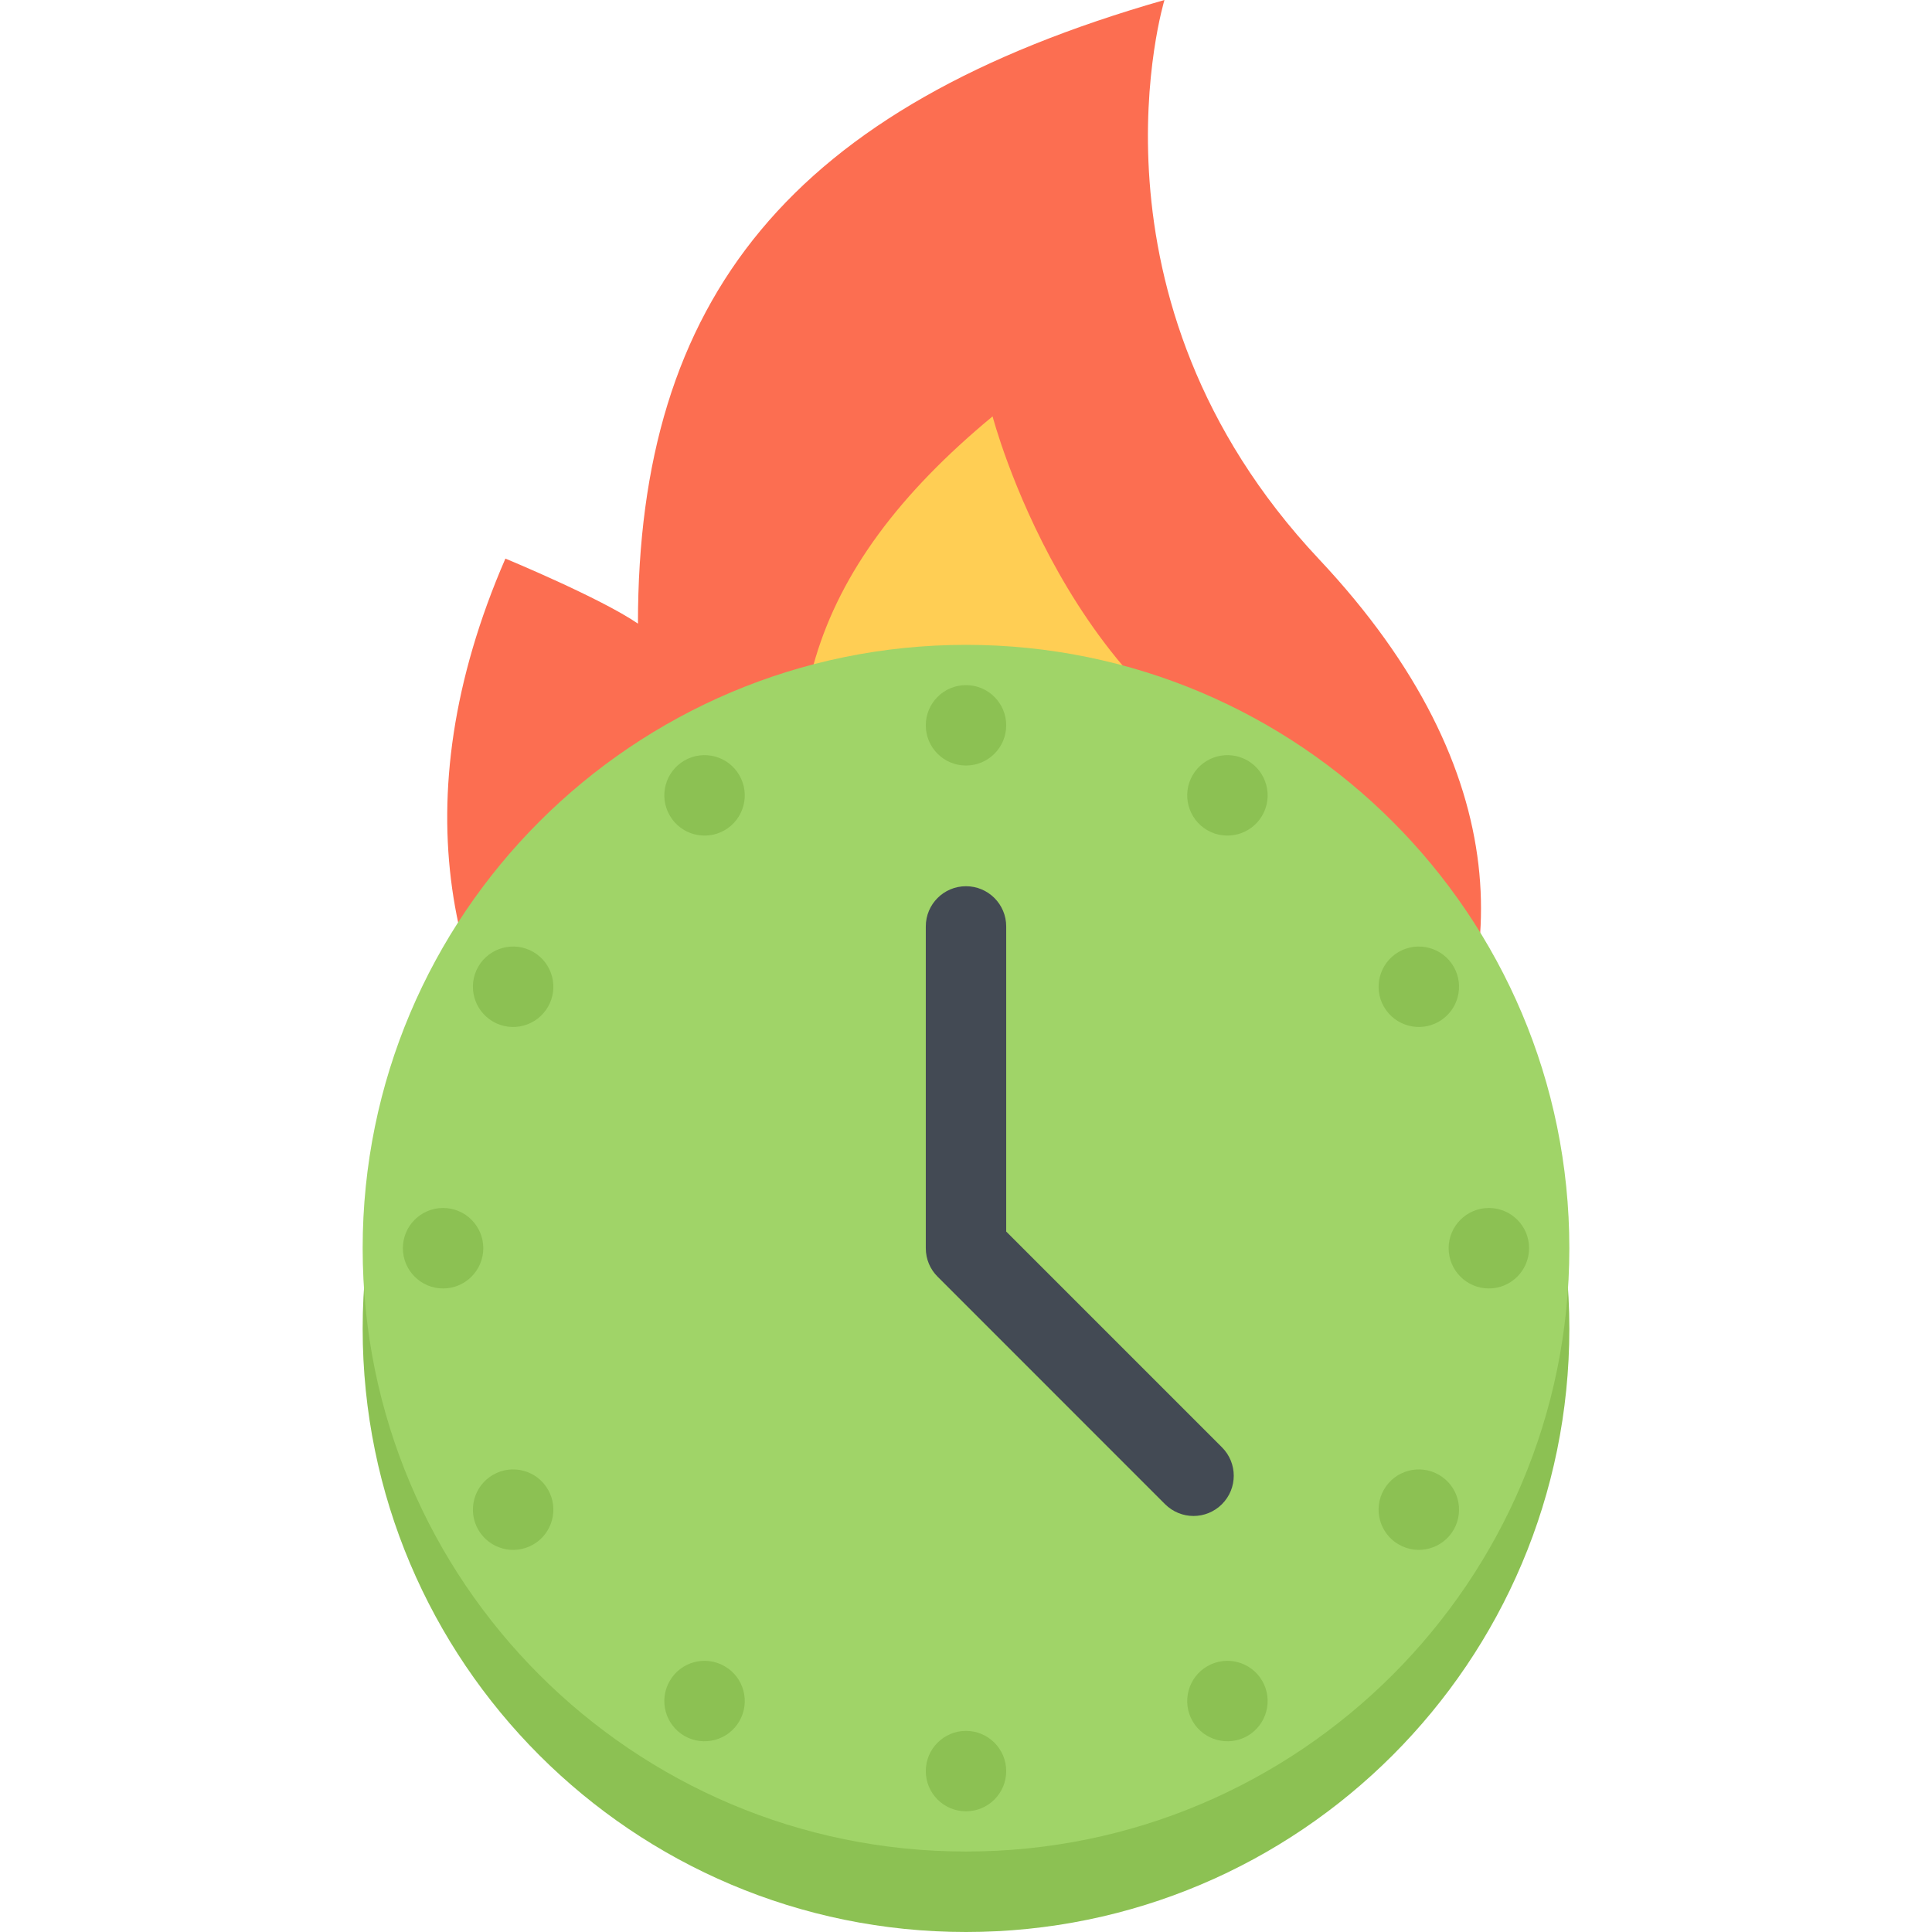
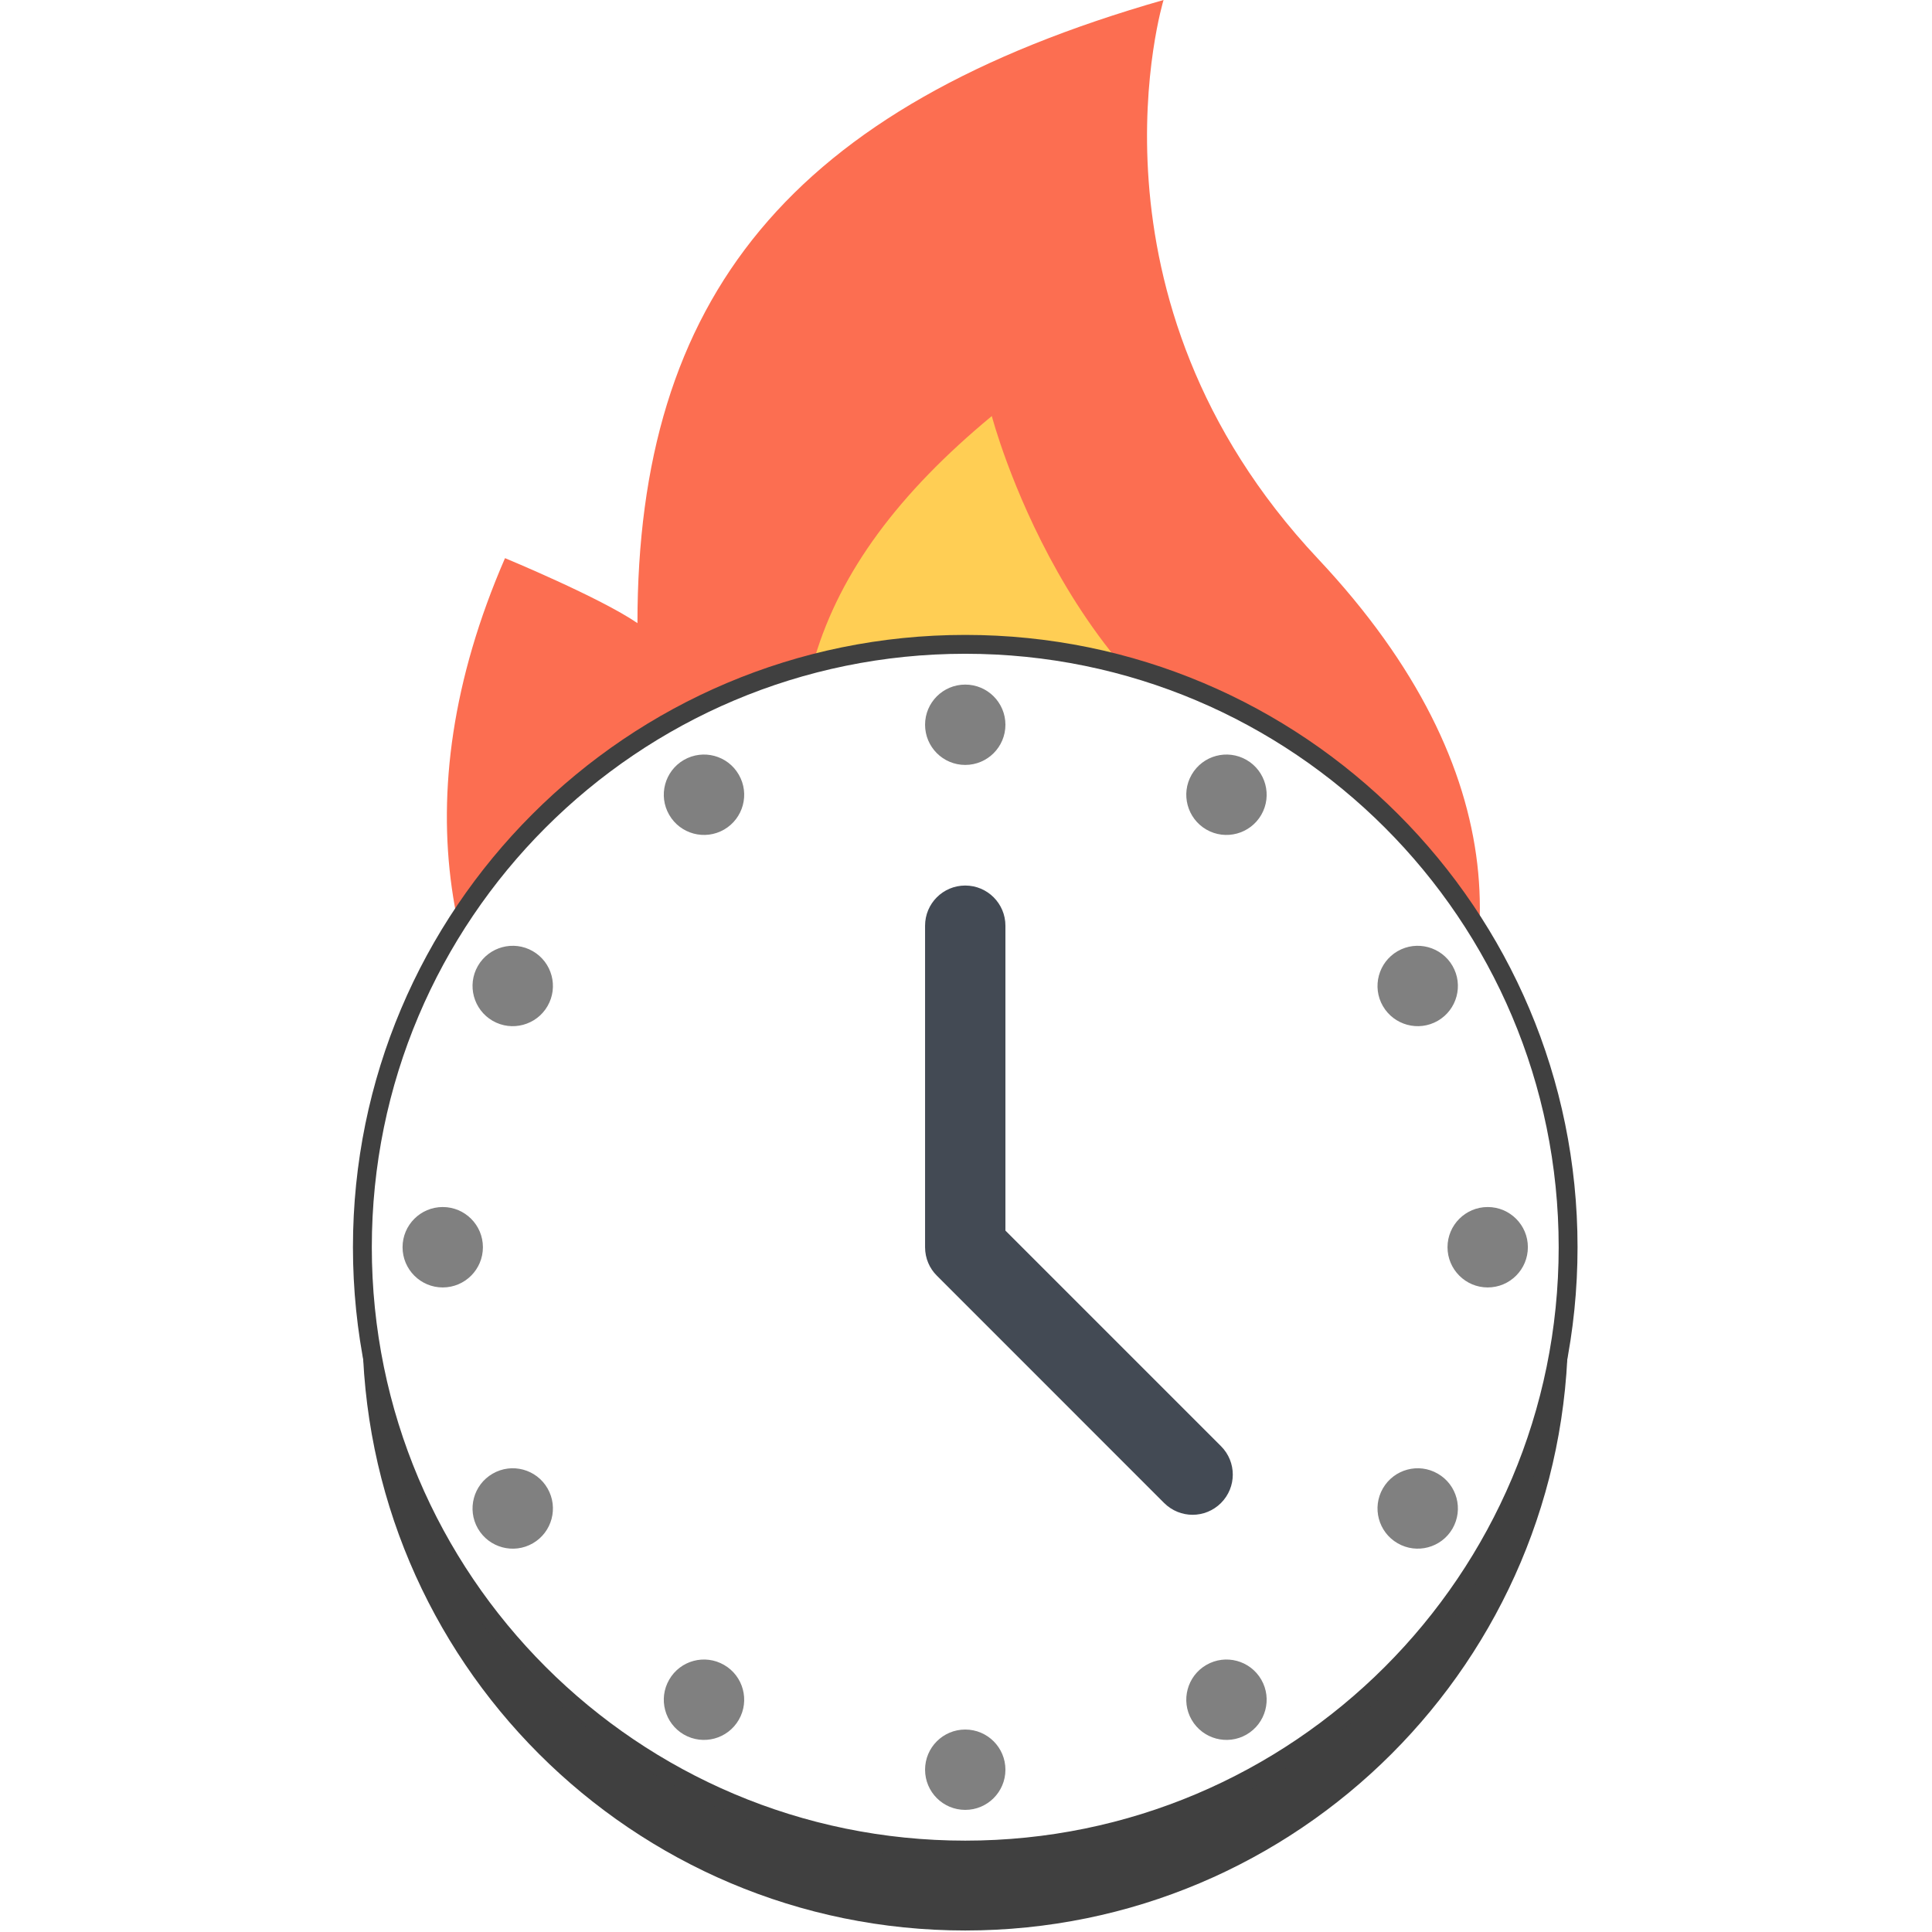
- <svg xmlns="http://www.w3.org/2000/svg" version="1.1" id="Layer_1" x="0px" y="0px" viewBox="0 0 511.6 511.6" style="enable-background:new 0 0 511.6 511.6;" xml:space="preserve">
-   <path style="fill:#FC6E51;" d="M349.274,148.071C284.215,78.845,308.353,0,308.353,0c-99.126,28.321-139.422,79.141-139.422,165.137  c-9.898-6.792-35.098-17.222-35.098-17.222C77.627,277.283,187.369,357.97,267.557,359.61c1.045,0.016,2.107,0.031,3.169,0.031  C338.75,359.641,455.769,261.389,349.274,148.071z" />
-   <path style="fill:#FFCE54;" d="M341.936,208.243c-58.813-20.234-79.095-97.985-79.095-97.985  c-49.383,40.874-61.639,83.091-42.17,139.922c-7.807-0.922-13.755-0.969-13.755-0.969L341.936,208.243z" />
-   <path style="fill:#8CC153;" d="M415.566,351.834c0,88.229-71.538,159.766-159.766,159.766c-88.243,0-159.766-71.537-159.766-159.766  c0-88.243,71.522-159.766,159.766-159.766C344.028,192.069,415.566,263.591,415.566,351.834z" />
-   <path style="fill:#A0D468;" d="M415.566,330.523c0,88.244-71.538,159.766-159.766,159.766c-88.243,0-159.766-71.521-159.766-159.766  c0-88.228,71.522-159.766,159.766-159.766C344.028,170.757,415.566,242.295,415.566,330.523z" />
-   <g>
-     <path style="fill:#8CC153;" d="M255.8,181.421c-5.886,0-10.647,4.762-10.647,10.647s4.762,10.648,10.647,10.648   c5.87,0,10.647-4.763,10.647-10.648S261.67,181.421,255.8,181.421z" />
-     <path style="fill:#8CC153;" d="M255.8,458.345c-5.886,0-10.647,4.762-10.647,10.647c0,5.887,4.762,10.648,10.647,10.648   c5.87,0,10.647-4.762,10.647-10.648C266.447,463.107,261.67,458.345,255.8,458.345z" />
-     <path style="fill:#8CC153;" d="M181.234,201.39c-5.09,2.95-6.839,9.461-3.888,14.551c2.936,5.09,9.445,6.839,14.551,3.903   c5.09-2.951,6.839-9.462,3.888-14.551C192.849,200.188,186.339,198.454,181.234,201.39z" />
-     <path style="fill:#8CC153;" d="M319.703,441.218c-5.09,2.935-6.839,9.461-3.903,14.551c2.95,5.09,9.462,6.839,14.551,3.903   c5.09-2.951,6.839-9.462,3.903-14.551C331.303,440.016,324.793,438.282,319.703,441.218z" />
-     <path style="fill:#8CC153;" d="M141.202,252.069c-5.09-2.936-11.601-1.187-14.552,3.903c-2.935,5.09-1.187,11.601,3.903,14.551   c5.09,2.936,11.616,1.187,14.552-3.903C148.04,261.529,146.308,255.02,141.202,252.069z" />
-     <path style="fill:#8CC153;" d="M381.029,390.538c-5.089-2.95-11.6-1.202-14.551,3.903c-2.936,5.09-1.186,11.601,3.903,14.535   c5.09,2.951,11.616,1.202,14.552-3.887C387.868,400,386.135,393.474,381.029,390.538z" />
-     <path style="fill:#8CC153;" d="M117.33,319.875c-5.886,0-10.648,4.777-10.648,10.647c0,5.886,4.763,10.664,10.648,10.664   s10.647-4.778,10.647-10.664C127.978,324.653,123.216,319.875,117.33,319.875z" />
-     <path style="fill:#8CC153;" d="M394.254,319.875c-5.87,0-10.648,4.777-10.648,10.647c0,5.886,4.778,10.664,10.648,10.664   c5.887,0,10.648-4.778,10.648-10.664C404.918,324.653,400.141,319.875,394.254,319.875z" />
-     <path style="fill:#8CC153;" d="M130.554,390.538c-5.09,2.936-6.838,9.446-3.903,14.552c2.951,5.089,9.462,6.838,14.552,3.902   c5.105-2.95,6.838-9.461,3.903-14.551C142.17,389.336,135.644,387.588,130.554,390.538z" />
-     <path style="fill:#8CC153;" d="M381.029,270.523c5.105-2.95,6.839-9.461,3.904-14.551c-2.936-5.09-9.462-6.839-14.552-3.903   c-5.089,2.951-6.839,9.461-3.903,14.551C369.43,271.709,375.941,273.458,381.029,270.523z" />
-     <path style="fill:#8CC153;" d="M191.881,441.218c-5.09-2.936-11.6-1.202-14.535,3.903c-2.951,5.089-1.202,11.6,3.888,14.551   c5.105,2.936,11.615,1.187,14.551-3.903C198.736,450.679,196.987,444.153,191.881,441.218z" />
-     <path style="fill:#8CC153;" d="M319.703,219.844c5.09,2.936,11.6,1.187,14.551-3.903c2.936-5.09,1.187-11.601-3.903-14.551   c-5.089-2.936-11.601-1.202-14.551,3.903C312.864,210.382,314.613,216.893,319.703,219.844z" />
+ <svg xmlns="http://www.w3.org/2000/svg" version="1.1" id="watch" viewBox="0 0 512 512" width="512" height="512">
+   <line style="stroke: rgb(0, 0, 0); stroke-width: 5px; stroke-linecap: round;" x1="234.663" y1="247.746" x2="234.663" y2="201.746" />
+   <line style="stroke: rgb(0, 0, 0); stroke-width: 5px; stroke-linecap: round;" x1="260.987" y1="288.992" x2="260.993" y2="230.992" transform="matrix(-0.422618, 0.906308, -0.906308, -0.422618, 606.9219, 133.332)" />
+   <path style="fill:#FC6E51;" d="M 349.274 148.071 C 284.215 78.845 308.353 0 308.353 0 C 209.227 28.321 168.931 79.141 168.931 165.137 C 159.033 158.345 133.833 147.915 133.833 147.915 C 77.627 277.283 187.369 357.97 267.557 359.61 C 268.602 359.626 269.664 359.641 270.726 359.641 C 338.75 359.641 455.769 261.389 349.274 148.071 Z" />
+   <path style="fill:#FFCE54;" d="M 341.936 208.243 C 283.123 188.009 262.841 110.258 262.841 110.258 C 213.458 151.132 201.202 193.349 220.671 250.18 C 212.864 249.258 206.916 249.211 206.916 249.211 L 341.936 208.243 Z" />
+   <path style="fill:#404040;" d="M 415.566 351.834 C 415.566 440.063 344.028 511.6 255.8 511.6 C 167.557 511.6 96.034 440.063 96.034 351.834 C 96.034 263.591 167.556 192.068 255.8 192.068 C 344.028 192.069 415.566 263.591 415.566 351.834 Z" />
+   <path style="fill: rgb(255, 255, 255); stroke-width: 5px; stroke: rgb(64, 64, 64);" d="M 415.566 330.523 C 415.566 418.767 344.028 490.289 255.8 490.289 C 167.557 490.289 96.034 418.768 96.034 330.523 C 96.034 242.295 167.556 170.757 255.8 170.757 C 344.028 170.757 415.566 242.295 415.566 330.523 Z" />
+   <g transform="matrix(1, 0, 0, 1, 0, 0.000343)">
+     <path style="fill:#808080;" d="M255.8,181.421c-5.886,0-10.647,4.762-10.647,10.647s4.762,10.648,10.647,10.648   c5.87,0,10.647-4.763,10.647-10.648S261.67,181.421,255.8,181.421z" />
+     <path style="fill:#808080;" d="M255.8,458.345c-5.886,0-10.647,4.762-10.647,10.647c0,5.887,4.762,10.648,10.647,10.648   c5.87,0,10.647-4.762,10.647-10.648C266.447,463.107,261.67,458.345,255.8,458.345z" />
+     <path style="fill:#808080;" d="M181.234,201.39c-5.09,2.95-6.839,9.461-3.888,14.551c2.936,5.09,9.445,6.839,14.551,3.903   c5.09-2.951,6.839-9.462,3.888-14.551C192.849,200.188,186.339,198.454,181.234,201.39z" />
+     <path style="fill:#808080;" d="M319.703,441.218c-5.09,2.935-6.839,9.461-3.903,14.551c2.95,5.09,9.462,6.839,14.551,3.903   c5.09-2.951,6.839-9.462,3.903-14.551C331.303,440.016,324.793,438.282,319.703,441.218z" />
+     <path style="fill:#808080;" d="M141.202,252.069c-5.09-2.936-11.601-1.187-14.552,3.903c-2.935,5.09-1.187,11.601,3.903,14.551   c5.09,2.936,11.616,1.187,14.552-3.903C148.04,261.529,146.308,255.02,141.202,252.069z" />
+     <path style="fill:#808080;" d="M381.029,390.538c-5.089-2.95-11.6-1.202-14.551,3.903c-2.936,5.09-1.186,11.601,3.903,14.535   c5.09,2.951,11.616,1.202,14.552-3.887C387.868,400,386.135,393.474,381.029,390.538z" />
+     <path style="fill:#808080;" d="M117.33,319.875c-5.886,0-10.648,4.777-10.648,10.647c0,5.886,4.763,10.664,10.648,10.664   s10.647-4.778,10.647-10.664C127.978,324.653,123.216,319.875,117.33,319.875z" />
+     <path style="fill:#808080;" d="M394.254,319.875c-5.87,0-10.648,4.777-10.648,10.647c0,5.886,4.778,10.664,10.648,10.664   c5.887,0,10.648-4.778,10.648-10.664C404.918,324.653,400.141,319.875,394.254,319.875z" />
+     <path style="fill:#808080;" d="M130.554,390.538c-5.09,2.936-6.838,9.446-3.903,14.552c2.951,5.089,9.462,6.838,14.552,3.902   c5.105-2.95,6.838-9.461,3.903-14.551C142.17,389.336,135.644,387.588,130.554,390.538z" />
+     <path style="fill:#808080;" d="M381.029,270.523c5.105-2.95,6.839-9.461,3.904-14.551c-2.936-5.09-9.462-6.839-14.552-3.903   c-5.089,2.951-6.839,9.461-3.903,14.551C369.43,271.709,375.941,273.458,381.029,270.523z" />
+     <path style="fill:#808080;" d="M191.881,441.218c-5.09-2.936-11.6-1.202-14.535,3.903c-2.951,5.089-1.202,11.6,3.888,14.551   c5.105,2.936,11.615,1.187,14.551-3.903C198.736,450.679,196.987,444.153,191.881,441.218z" />
+     <path style="fill:#808080;" d="M319.703,219.844c5.09,2.936,11.6,1.187,14.551-3.903c2.936-5.09,1.187-11.601-3.903-14.551   c-5.089-2.936-11.601-1.202-14.551,3.903C312.864,210.382,314.613,216.893,319.703,219.844z" />
  </g>
-   <path style="fill:#434A54;" d="M323.574,383.247l-57.127-57.127v-80.797c0-5.886-4.777-10.647-10.647-10.647  c-5.886,0-10.647,4.762-10.647,10.647v85.199c0,2.951,1.187,5.621,3.122,7.541l60.233,60.25c2.093,2.076,4.81,3.122,7.541,3.122  c2.717,0,5.449-1.046,7.525-3.122C327.744,394.145,327.744,387.416,323.574,383.247z" />
-   <g>
- </g>
-   <g>
- </g>
-   <g>
- </g>
-   <g>
- </g>
-   <g>
- </g>
-   <g>
- </g>
-   <g>
- </g>
-   <g>
- </g>
-   <g>
- </g>
-   <g>
- </g>
-   <g>
- </g>
-   <g>
- </g>
-   <g>
- </g>
-   <g>
- </g>
-   <g>
- </g>
+   <path style="fill:#434A54;" d="M 323.574 383.247 L 266.447 326.12 L 266.447 245.323 C 266.447 239.437 261.67 234.676 255.8 234.676 C 249.914 234.676 245.153 239.438 245.153 245.323 L 245.153 330.522 C 245.153 333.473 246.34 336.143 248.275 338.063 L 308.508 398.313 C 310.601 400.389 313.318 401.435 316.049 401.435 C 318.766 401.435 321.498 400.389 323.574 398.313 C 327.744 394.145 327.744 387.416 323.574 383.247 Z" />
+   <g transform="matrix(1, 0, 0, 1, 0, 0.000343)" />
+   <g transform="matrix(1, 0, 0, 1, 0, 0.000343)" />
+   <g transform="matrix(1, 0, 0, 1, 0, 0.000343)" />
+   <g transform="matrix(1, 0, 0, 1, 0, 0.000343)" />
+   <g transform="matrix(1, 0, 0, 1, 0, 0.000343)" />
+   <g transform="matrix(1, 0, 0, 1, 0, 0.000343)" />
+   <g transform="matrix(1, 0, 0, 1, 0, 0.000343)" />
+   <g transform="matrix(1, 0, 0, 1, 0, 0.000343)" />
+   <g transform="matrix(1, 0, 0, 1, 0, 0.000343)" />
+   <g transform="matrix(1, 0, 0, 1, 0, 0.000343)" />
+   <g transform="matrix(1, 0, 0, 1, 0, 0.000343)" />
+   <g transform="matrix(1, 0, 0, 1, 0, 0.000343)" />
+   <g transform="matrix(1, 0, 0, 1, 0, 0.000343)" />
+   <g transform="matrix(1, 0, 0, 1, 0, 0.000343)" />
+   <g transform="matrix(1, 0, 0, 1, 0, 0.000343)" />
</svg>
